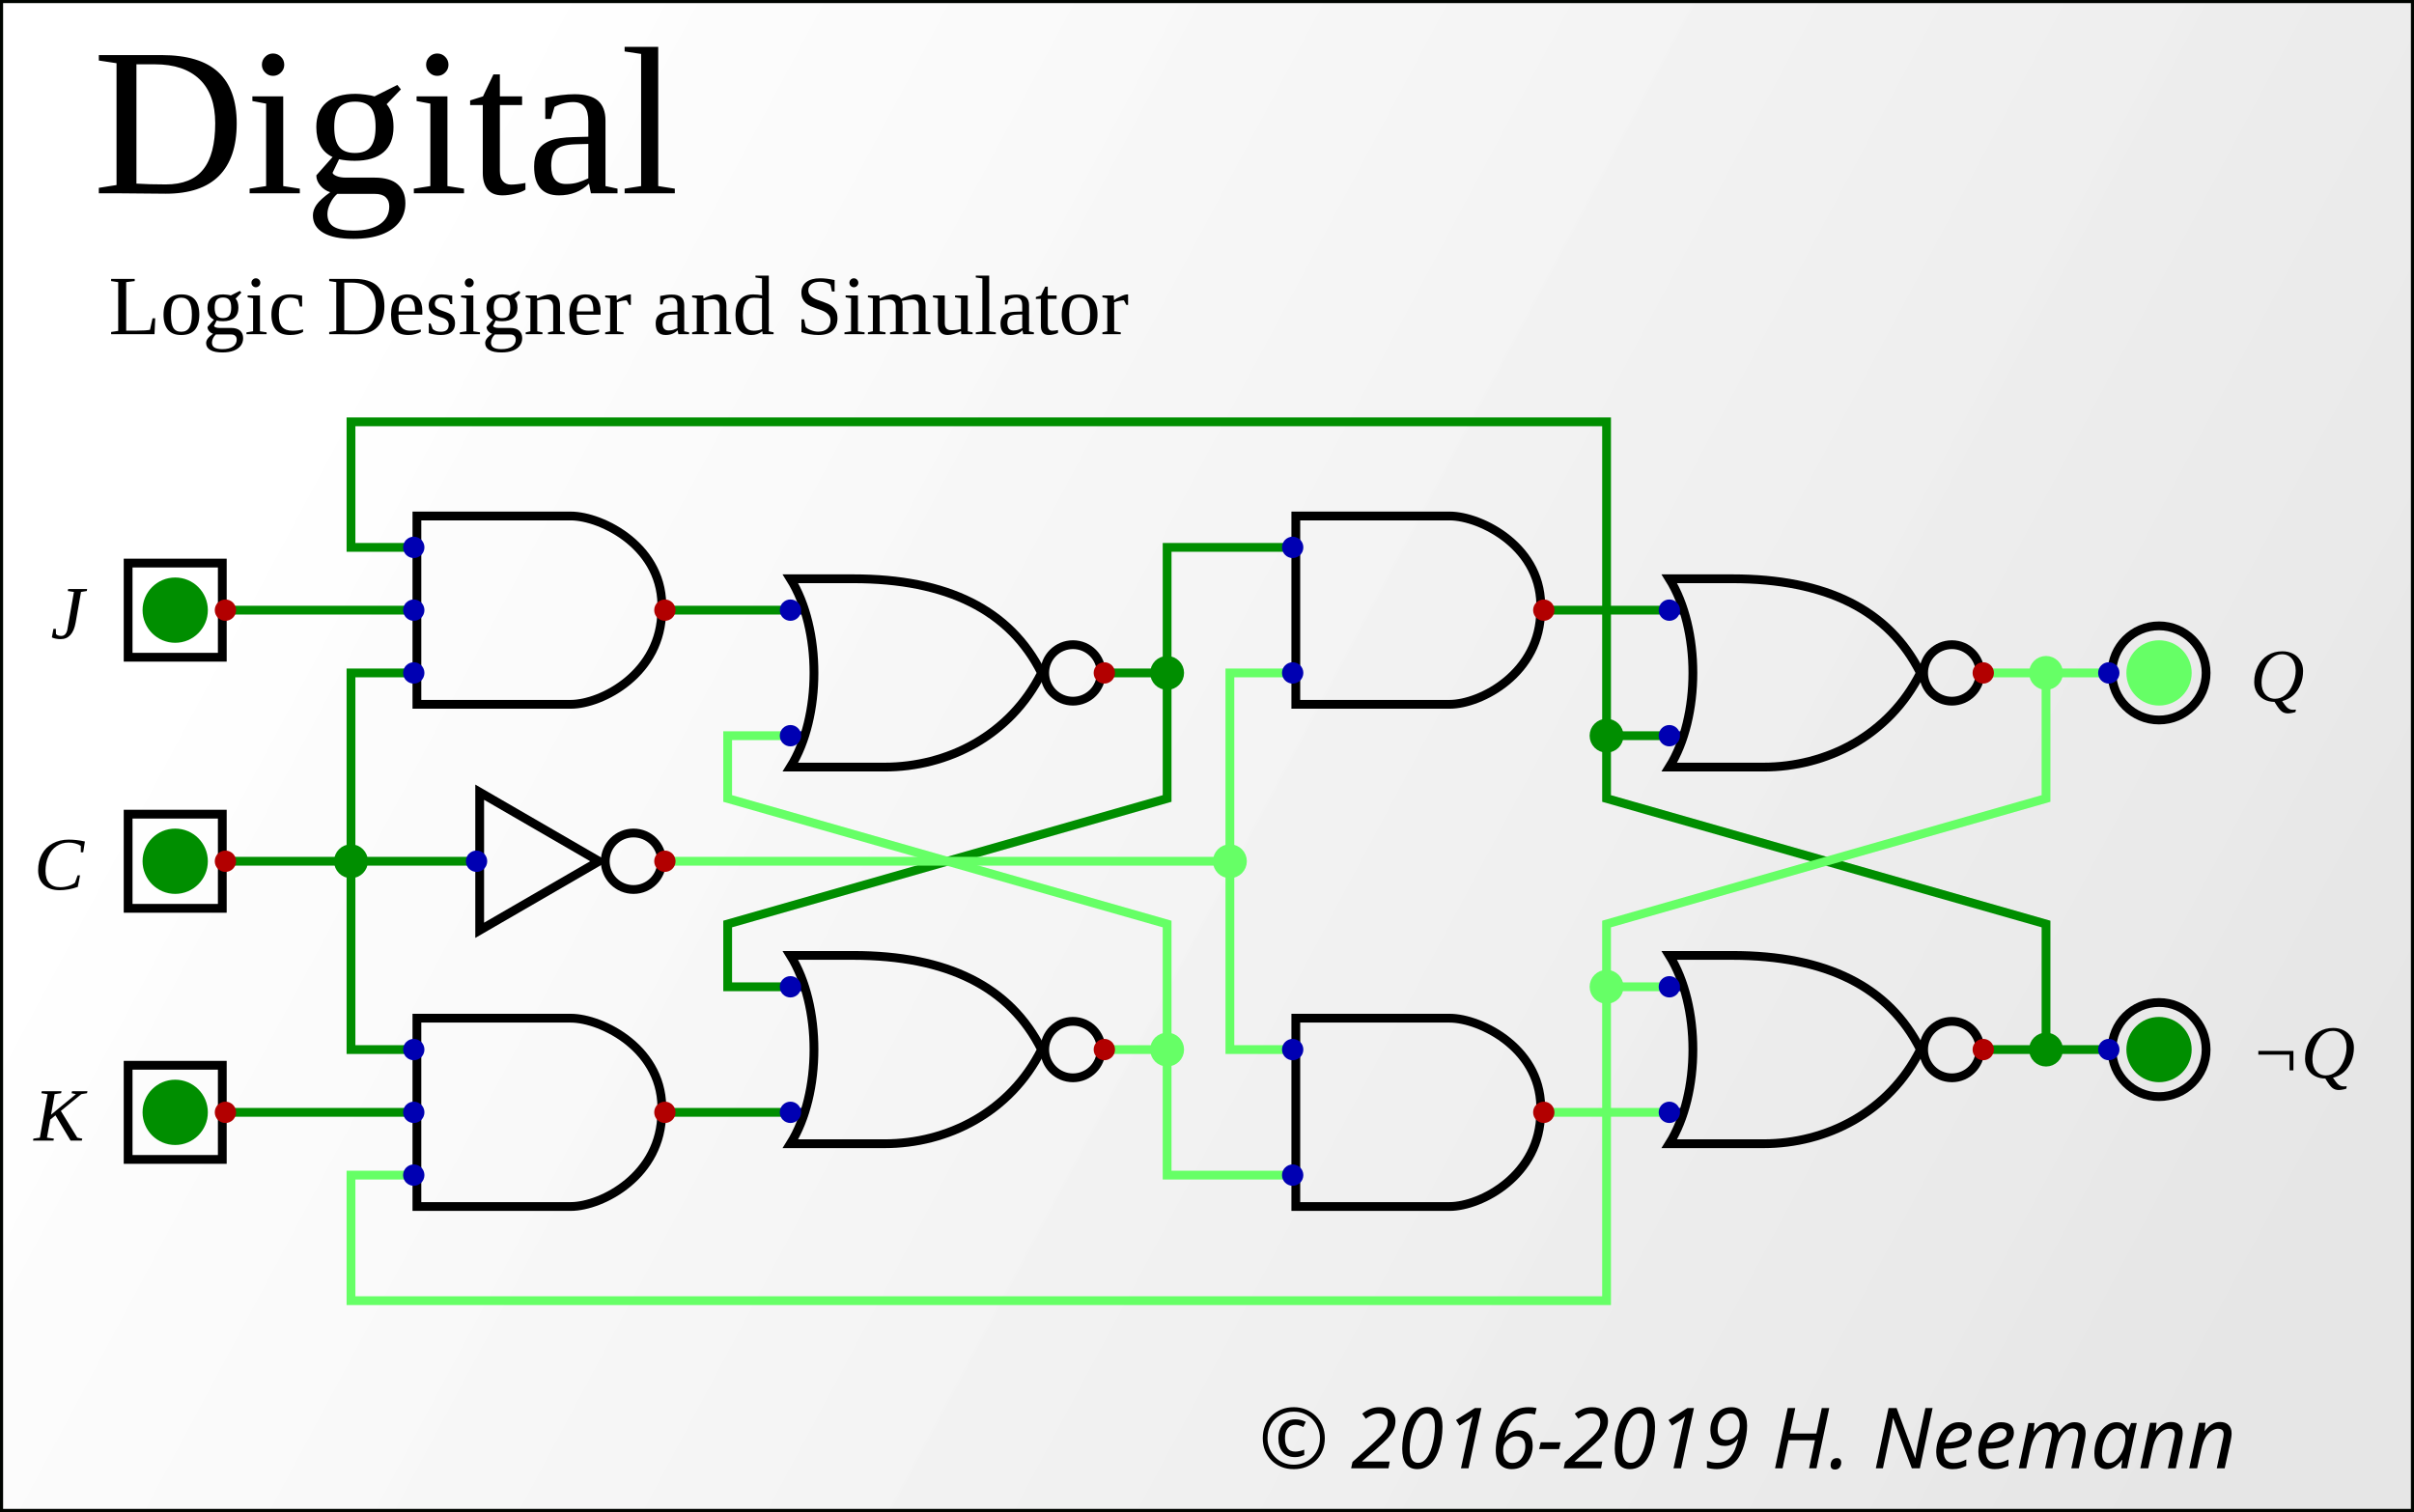
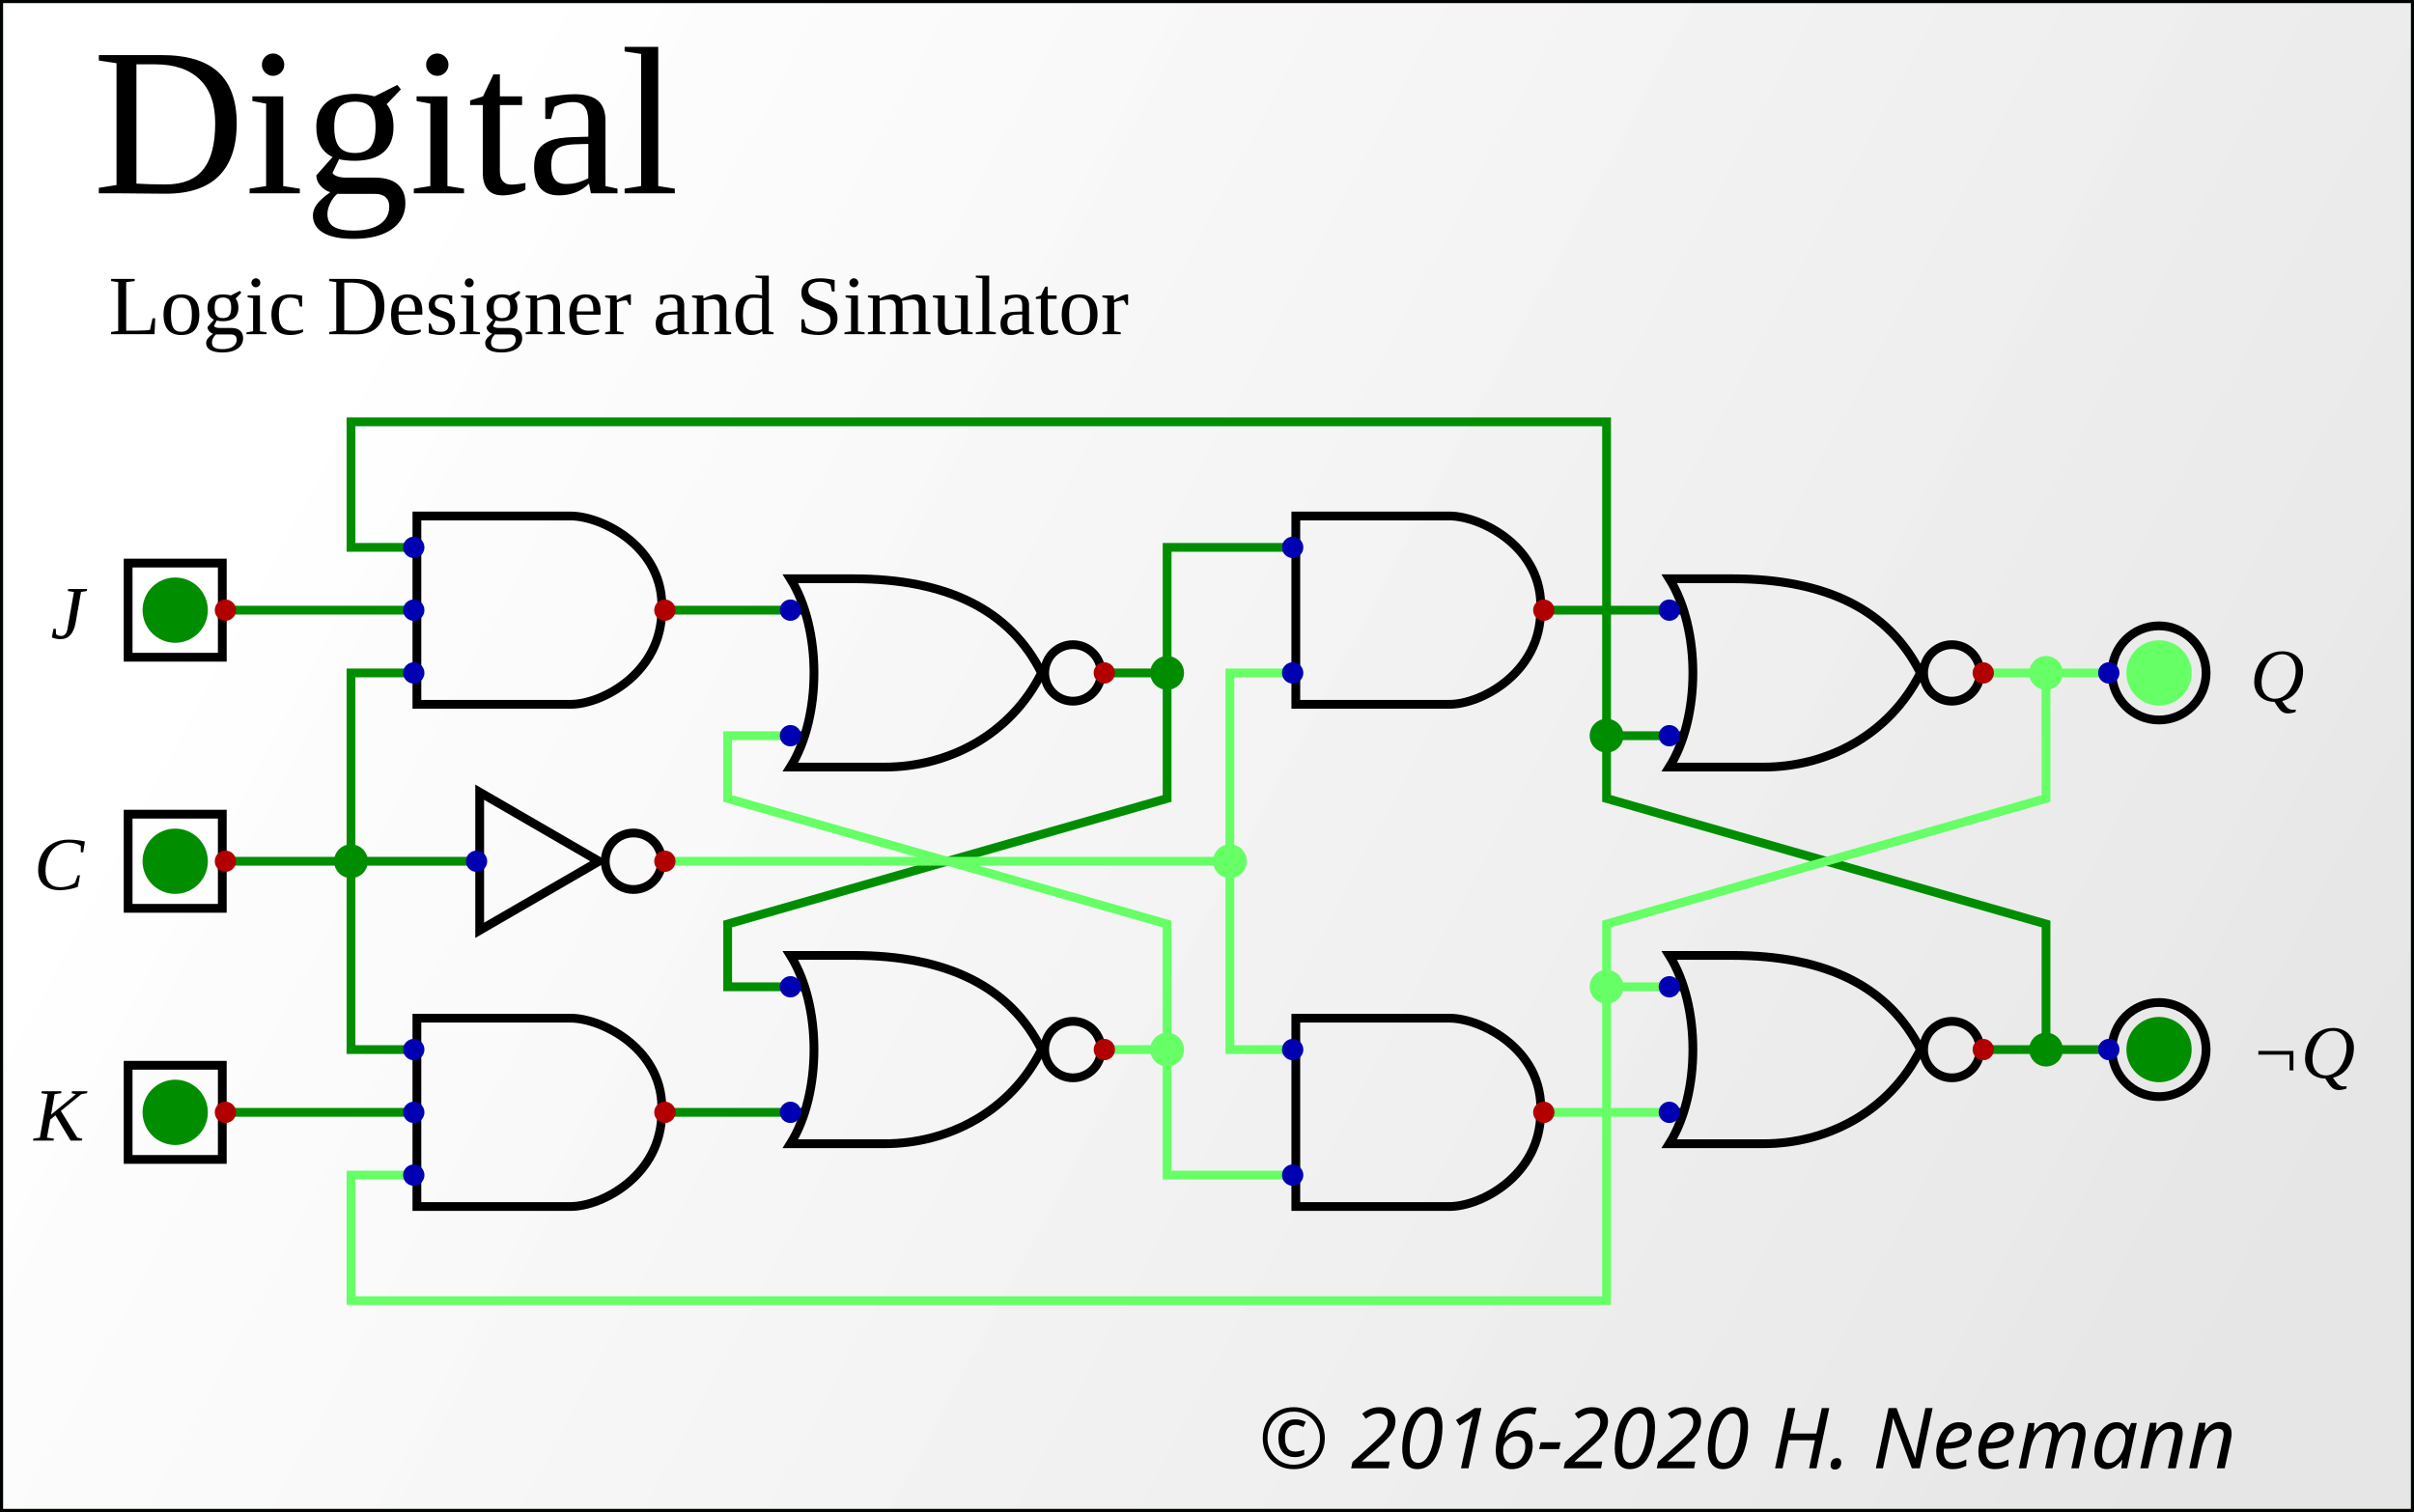
<svg xmlns="http://www.w3.org/2000/svg" xmlns:xlink="http://www.w3.org/1999/xlink" width="102.915mm" height="64.465mm" viewBox="36 -62 686.097 429.764" version="1.1" id="svg609">
  <defs id="defs613">
    <linearGradient id="linearGradient948">
      <stop style="stop-color:#e6e6e6;stop-opacity:1" offset="0" id="stop944" />
      <stop style="stop-color:#ffffff;stop-opacity:0.981" offset="1" id="stop946" />
    </linearGradient>
    <linearGradient xlink:href="#linearGradient948" id="linearGradient952" gradientUnits="userSpaceOnUse" x1="676.146" y1="324.448" x2="125.931" y2="30.915" />
  </defs>
  <rect style="color:#000000;display:inline;overflow:visible;visibility:visible;opacity:1;vector-effect:none;fill:url(#linearGradient952);fill-opacity:1;fill-rule:nonzero;stroke:#000400;stroke-width:1.764;stroke-linecap:butt;stroke-linejoin:miter;stroke-miterlimit:4;stroke-dasharray:none;stroke-dashoffset:0;stroke-opacity:1;marker:none;paint-order:markers fill stroke;enable-background:accumulate" id="rect125" width="686.097" height="429.764" x="36" y="-62" />
  <g transform="translate(2.354385,7.9375)" id="g597" style="stroke-linecap:square">
    <text x="60" y="-15" style="font-size:60px;text-anchor:start;fill:#000000" id="text595">Digital</text>
  </g>
  <text x="66.895" y="32.993" style="font-size:24px;text-anchor:start;fill:#000000;stroke-linecap:square" id="text599">Logic Designer and Simulator</text>
  <g style="stroke-linecap:square" id="g605" transform="translate(4.020833,-2.645833)">
    <text id="text603" style="font-size:24px;text-anchor:start;fill:#000000" y="358" x="389.709">
-       <tspan style="font-style:italic;font-variant:normal;font-weight:normal;font-stretch:normal;font-family:sans-serif;-inkscape-font-specification:'sans-serif Italic'" id="tspan127">© 2016-2019 H. Neemann</tspan>
+       <tspan style="font-style:italic;font-variant:normal;font-weight:normal;font-stretch:normal;font-family:sans-serif;-inkscape-font-specification:'sans-serif Italic'" id="tspan127">© 2016-2020 H. Neemann
+       </tspan>
    </text>
  </g>
  <g transform="matrix(0.8921394,0,0,0.8921394,10.85656,22.21475)" id="g6439">
    <path d="m 280,100 h 4" id="path5402" style="fill:none;stroke:#0000b2;stroke-width:2.8;stroke-linecap:square" />
    <path d="m 280,140 h 4" id="path5404" style="fill:none;stroke:#0000b2;stroke-width:2.8;stroke-linecap:square" />
    <path d="m 280,220 h 4" id="path5406" style="fill:none;stroke:#0000b2;stroke-width:2.8;stroke-linecap:square" />
    <path d="m 280,260 h 4" id="path5408" style="fill:none;stroke:#0000b2;stroke-width:2.8;stroke-linecap:square" />
    <path d="m 560,100 h 4" id="path5410" style="fill:none;stroke:#0000b2;stroke-width:2.8;stroke-linecap:square" />
    <path d="m 560,140 h 4" id="path5412" style="fill:none;stroke:#0000b2;stroke-width:2.8;stroke-linecap:square" />
    <path d="m 560,220 h 4" id="path5414" style="fill:none;stroke:#0000b2;stroke-width:2.8;stroke-linecap:square" />
    <path d="m 560,260 h 4" id="path5416" style="fill:none;stroke:#0000b2;stroke-width:2.8;stroke-linecap:square" />
    <path d="m 540,140 v 20 l 140,40 v 40" id="path5418" style="fill:none;stroke:#008e00;stroke-width:2.8;stroke-linecap:square" />
    <path d="m 660,240 h 20 20" id="path5420" style="fill:none;stroke:#008e00;stroke-width:2.8;stroke-linecap:square" />
    <path d="m 240,260 h 40" id="path5422" style="fill:none;stroke:#008e00;stroke-width:2.8;stroke-linecap:square" />
    <path d="m 100,260 h 60" id="path5424" style="fill:none;stroke:#008e00;stroke-width:2.8;stroke-linecap:square" />
    <path d="m 100,100 h 60" id="path5426" style="fill:none;stroke:#008e00;stroke-width:2.8;stroke-linecap:square" />
    <path d="m 240,100 h 40" id="path5428" style="fill:none;stroke:#008e00;stroke-width:2.8;stroke-linecap:square" />
    <path d="m 520,100 h 40" id="path5430" style="fill:none;stroke:#008e00;stroke-width:2.8;stroke-linecap:square" />
    <path d="m 100,180 h 40 40" id="path5432" style="fill:none;stroke:#008e00;stroke-width:2.8;stroke-linecap:square" />
    <path d="m 380,120 h 20 V 80 h 40" id="path5434" style="fill:none;stroke:#008e00;stroke-width:2.8;stroke-linecap:square" />
    <path d="m 400,120 v 40 l -140,40 v 20 h 20" id="path5436" style="fill:none;stroke:#008e00;stroke-width:2.8;stroke-linecap:square" />
    <path d="M 160,80 H 140 V 40 h 400 v 100 h 20" id="path5438" style="fill:none;stroke:#008e00;stroke-width:2.8;stroke-linecap:square" />
    <path d="m 160,240 h -20 v -60 -60 h 20" id="path5440" style="fill:none;stroke:#008e00;stroke-width:2.8;stroke-linecap:square" />
    <path d="m 420,180 v 60 h 20" id="path5442" style="fill:none;stroke:#66ff66;stroke-width:2.8;stroke-linecap:square" />
    <path d="m 520,260 h 40" id="path5444" style="fill:none;stroke:#66ff66;stroke-width:2.8;stroke-linecap:square" />
    <path d="m 240,180 h 180 v -60 h 20" id="path5446" style="fill:none;stroke:#66ff66;stroke-width:2.8;stroke-linecap:square" />
    <path d="m 660,120 h 20 20" id="path5448" style="fill:none;stroke:#66ff66;stroke-width:2.8;stroke-linecap:square" />
    <path d="m 400,240 v 40 h 40" id="path5450" style="fill:none;stroke:#66ff66;stroke-width:2.8;stroke-linecap:square" />
    <path d="m 380,240 h 20 V 200 L 260,160 v -20 h 20" id="path5452" style="fill:none;stroke:#66ff66;stroke-width:2.8;stroke-linecap:square" />
    <path d="m 680,120 v 40 l -140,40 v 20 h 20" id="path5454" style="fill:none;stroke:#66ff66;stroke-width:2.8;stroke-linecap:square" />
    <path d="M 540,220 V 320 H 140 v -40 h 20" id="path5456" style="fill:none;stroke:#66ff66;stroke-width:2.8;stroke-linecap:square" />
    <g id="g5474" style="stroke-linecap:square">
      <circle cx="400" cy="240" r="4" id="circle5458" style="fill:#66ff66;stroke:#66ff66;stroke-width:2.8" />
      <circle cx="680" cy="240" r="4" id="circle5460" style="fill:#008e00;stroke:#008e00;stroke-width:2.8" />
      <circle cx="140" cy="180" r="4" id="circle5462" style="fill:#008e00;stroke:#008e00;stroke-width:2.8" />
      <circle cx="420" cy="180" r="4" id="circle5464" style="fill:#66ff66;stroke:#66ff66;stroke-width:2.8" />
      <circle cx="400" cy="120" r="4" id="circle5466" style="fill:#008e00;stroke:#008e00;stroke-width:2.8" />
      <circle cx="680" cy="120" r="4" id="circle5468" style="fill:#66ff66;stroke:#66ff66;stroke-width:2.8" />
      <circle cx="540" cy="140" r="4" id="circle5470" style="fill:#008e00;stroke:#008e00;stroke-width:2.8" />
      <circle cx="540" cy="220" r="4" id="circle5472" style="fill:#66ff66;stroke:#66ff66;stroke-width:2.8" />
    </g>
    <g id="g5486" style="stroke-linecap:square">
      <path d="M 210,130 H 161 V 70 h 49 c 10,0 30,10 29,30 0,20 -19,30 -29,30 z" id="path5476" style="fill:none;stroke:#000000;stroke-width:2.8" />
      <circle cx="160" cy="80" r="2" id="circle5478" style="fill:#0000b2;stroke:#0000b2;stroke-width:2.8" />
      <circle cx="160" cy="100" r="2" id="circle5480" style="fill:#0000b2;stroke:#0000b2;stroke-width:2.8" />
      <circle cx="160" cy="120" r="2" id="circle5482" style="fill:#0000b2;stroke:#0000b2;stroke-width:2.8" />
      <circle cx="240" cy="100" r="2" id="circle5484" style="fill:#b20000;stroke:#b20000;stroke-width:2.8" />
    </g>
    <g id="g5498" style="stroke-linecap:square">
      <path d="m 210,290 h -49 v -60 h 49 c 10,0 30,10 29,30 0,20 -19,30 -29,30 z" id="path5488" style="fill:none;stroke:#000000;stroke-width:2.8" />
      <circle cx="160" cy="240" r="2" id="circle5490" style="fill:#0000b2;stroke:#0000b2;stroke-width:2.8" />
      <circle cx="160" cy="260" r="2" id="circle5492" style="fill:#0000b2;stroke:#0000b2;stroke-width:2.8" />
      <circle cx="160" cy="280" r="2" id="circle5494" style="fill:#0000b2;stroke:#0000b2;stroke-width:2.8" />
      <circle cx="240" cy="260" r="2" id="circle5496" style="fill:#b20000;stroke:#b20000;stroke-width:2.8" />
    </g>
    <g id="g5508" style="stroke-linecap:square">
      <path d="m 181,158 38,22 -38,22 z" id="path5500" style="fill:none;stroke:#000000;stroke-width:2.8" />
      <circle cx="230" cy="180" r="9" id="circle5502" style="fill:none;stroke:#000000;stroke-width:2.8" />
      <circle cx="180" cy="180" r="2" id="circle5504" style="fill:#0000b2;stroke:#0000b2;stroke-width:2.8" />
      <circle cx="240" cy="180" r="2" id="circle5506" style="fill:#b20000;stroke:#b20000;stroke-width:2.8" />
    </g>
    <g id="g5520" style="stroke-linecap:square">
      <path d="m 69,85 h 30 v 30 H 69 Z" id="path5510" style="fill:none;stroke:#000000;stroke-width:2.8" />
      <circle cx="84" cy="100" r="9" id="circle5512" style="fill:#008e00;stroke:#008e00;stroke-width:2.8" />
      <text x="55" y="109" style="font-size:24px;text-anchor:end;fill:#000000" id="text5516">
        <tspan style="font-style:italic" id="tspan5514">J</tspan>
      </text>
      <circle cx="100" cy="100" r="2" id="circle5518" style="fill:#b20000;stroke:#b20000;stroke-width:2.8" />
    </g>
    <g id="g5532" style="stroke-linecap:square">
      <path d="m 69,165 h 30 v 30 H 69 Z" id="path5522" style="fill:none;stroke:#000000;stroke-width:2.8" />
      <circle cx="84" cy="180" r="9" id="circle5524" style="fill:#008e00;stroke:#008e00;stroke-width:2.8" />
      <text x="55" y="189" style="font-size:24px;text-anchor:end;fill:#000000" id="text5528">
        <tspan style="font-style:italic" id="tspan5526">C</tspan>
      </text>
      <circle cx="100" cy="180" r="2" id="circle5530" style="fill:#b20000;stroke:#b20000;stroke-width:2.8" />
    </g>
    <g id="g5544" style="stroke-linecap:square">
      <path d="m 310,150 h -30 c 10,-16 10,-44 0,-60 h 20 c 30,0 50,10 60,30 -10,20 -30,30 -50,30 z" id="path5534" style="fill:none;stroke:#000000;stroke-width:2.8" />
      <circle cx="370" cy="120" r="9" id="circle5536" style="fill:none;stroke:#000000;stroke-width:2.8" />
      <circle cx="280" cy="100" r="2" id="circle5538" style="fill:#0000b2;stroke:#0000b2;stroke-width:2.8" />
      <circle cx="280" cy="140" r="2" id="circle5540" style="fill:#0000b2;stroke:#0000b2;stroke-width:2.8" />
      <circle cx="380" cy="120" r="2" id="circle5542" style="fill:#b20000;stroke:#b20000;stroke-width:2.8" />
    </g>
    <g id="g5556" style="stroke-linecap:square">
      <path d="m 310,270 h -30 c 10,-16 10,-44 0,-60 h 20 c 30,0 50,10 60,30 -10,20 -30,30 -50,30 z" id="path5546" style="fill:none;stroke:#000000;stroke-width:2.8" />
      <circle cx="370" cy="240" r="9" id="circle5548" style="fill:none;stroke:#000000;stroke-width:2.8" />
      <circle cx="280" cy="220" r="2" id="circle5550" style="fill:#0000b2;stroke:#0000b2;stroke-width:2.8" />
      <circle cx="280" cy="260" r="2" id="circle5552" style="fill:#0000b2;stroke:#0000b2;stroke-width:2.8" />
      <circle cx="380" cy="240" r="2" id="circle5554" style="fill:#b20000;stroke:#b20000;stroke-width:2.8" />
    </g>
    <g id="g5566" style="stroke-linecap:square">
      <path d="M 490,130 H 441 V 70 h 49 c 10,0 30,10 29,30 0,20 -19,30 -29,30 z" id="path5558" style="fill:none;stroke:#000000;stroke-width:2.8" />
      <circle cx="440" cy="80" r="2" id="circle5560" style="fill:#0000b2;stroke:#0000b2;stroke-width:2.8" />
      <circle cx="440" cy="120" r="2" id="circle5562" style="fill:#0000b2;stroke:#0000b2;stroke-width:2.8" />
      <circle cx="520" cy="100" r="2" id="circle5564" style="fill:#b20000;stroke:#b20000;stroke-width:2.8" />
    </g>
    <g id="g5576" style="stroke-linecap:square">
      <path d="m 490,290 h -49 v -60 h 49 c 10,0 30,10 29,30 0,20 -19,30 -29,30 z" id="path5568" style="fill:none;stroke:#000000;stroke-width:2.8" />
      <circle cx="440" cy="240" r="2" id="circle5570" style="fill:#0000b2;stroke:#0000b2;stroke-width:2.8" />
      <circle cx="440" cy="280" r="2" id="circle5572" style="fill:#0000b2;stroke:#0000b2;stroke-width:2.8" />
      <circle cx="520" cy="260" r="2" id="circle5574" style="fill:#b20000;stroke:#b20000;stroke-width:2.8" />
    </g>
    <g id="g5588" style="stroke-linecap:square">
      <path d="m 590,150 h -30 c 10,-16 10,-44 0,-60 h 20 c 30,0 50,10 60,30 -10,20 -30,30 -50,30 z" id="path5578" style="fill:none;stroke:#000000;stroke-width:2.8" />
      <circle cx="650" cy="120" r="9" id="circle5580" style="fill:none;stroke:#000000;stroke-width:2.8" />
      <circle cx="560" cy="100" r="2" id="circle5582" style="fill:#0000b2;stroke:#0000b2;stroke-width:2.8" />
      <circle cx="560" cy="140" r="2" id="circle5584" style="fill:#0000b2;stroke:#0000b2;stroke-width:2.8" />
      <circle cx="660" cy="120" r="2" id="circle5586" style="fill:#b20000;stroke:#b20000;stroke-width:2.8" />
    </g>
    <g id="g5600" style="stroke-linecap:square">
      <path d="m 590,270 h -30 c 10,-16 10,-44 0,-60 h 20 c 30,0 50,10 60,30 -10,20 -30,30 -50,30 z" id="path5590" style="fill:none;stroke:#000000;stroke-width:2.8" />
      <circle cx="650" cy="240" r="9" id="circle5592" style="fill:none;stroke:#000000;stroke-width:2.8" />
      <circle cx="560" cy="220" r="2" id="circle5594" style="fill:#0000b2;stroke:#0000b2;stroke-width:2.8" />
      <circle cx="560" cy="260" r="2" id="circle5596" style="fill:#0000b2;stroke:#0000b2;stroke-width:2.8" />
      <circle cx="660" cy="240" r="2" id="circle5598" style="fill:#b20000;stroke:#b20000;stroke-width:2.8" />
    </g>
    <g id="g5612" style="stroke-linecap:square">
      <circle cx="716" cy="120" r="9" id="circle5602" style="fill:#66ff66;stroke:#66ff66;stroke-width:2.8" />
      <circle cx="716" cy="120" r="15" id="circle5604" style="fill:none;stroke:#000000;stroke-width:2.8" />
      <text x="745" y="129" style="font-size:24px;text-anchor:start;fill:#000000" id="text5608">
        <tspan style="font-style:italic" id="tspan5606">Q</tspan>
      </text>
      <circle cx="700" cy="120" r="2" id="circle5610" style="fill:#0000b2;stroke:#0000b2;stroke-width:2.8" />
    </g>
    <g id="g5624" style="stroke-linecap:square">
      <circle cx="716" cy="240" r="9" id="circle5614" style="fill:#008e00;stroke:#008e00;stroke-width:2.8" />
      <circle cx="716" cy="240" r="15" id="circle5616" style="fill:none;stroke:#000000;stroke-width:2.8" />
      <text x="745" y="249" style="font-size:24px;text-anchor:start;fill:#000000" id="text5620">
        <tspan style="font-style:italic" id="tspan5618">¬Q</tspan>
      </text>
      <circle cx="700" cy="240" r="2" id="circle5622" style="fill:#0000b2;stroke:#0000b2;stroke-width:2.8" />
    </g>
    <g id="g5636" style="stroke-linecap:square">
      <path d="m 69,245 h 30 v 30 H 69 Z" id="path5626" style="fill:none;stroke:#000000;stroke-width:2.8" />
      <circle cx="84" cy="260" r="9" id="circle5628" style="fill:#008e00;stroke:#008e00;stroke-width:2.8" />
      <text x="55" y="269" style="font-size:24px;text-anchor:end;fill:#000000" id="text5632">
        <tspan style="font-style:italic" id="tspan5630">K</tspan>
      </text>
      <circle cx="100" cy="260" r="2" id="circle5634" style="fill:#b20000;stroke:#b20000;stroke-width:2.8" />
    </g>
  </g>
</svg>
